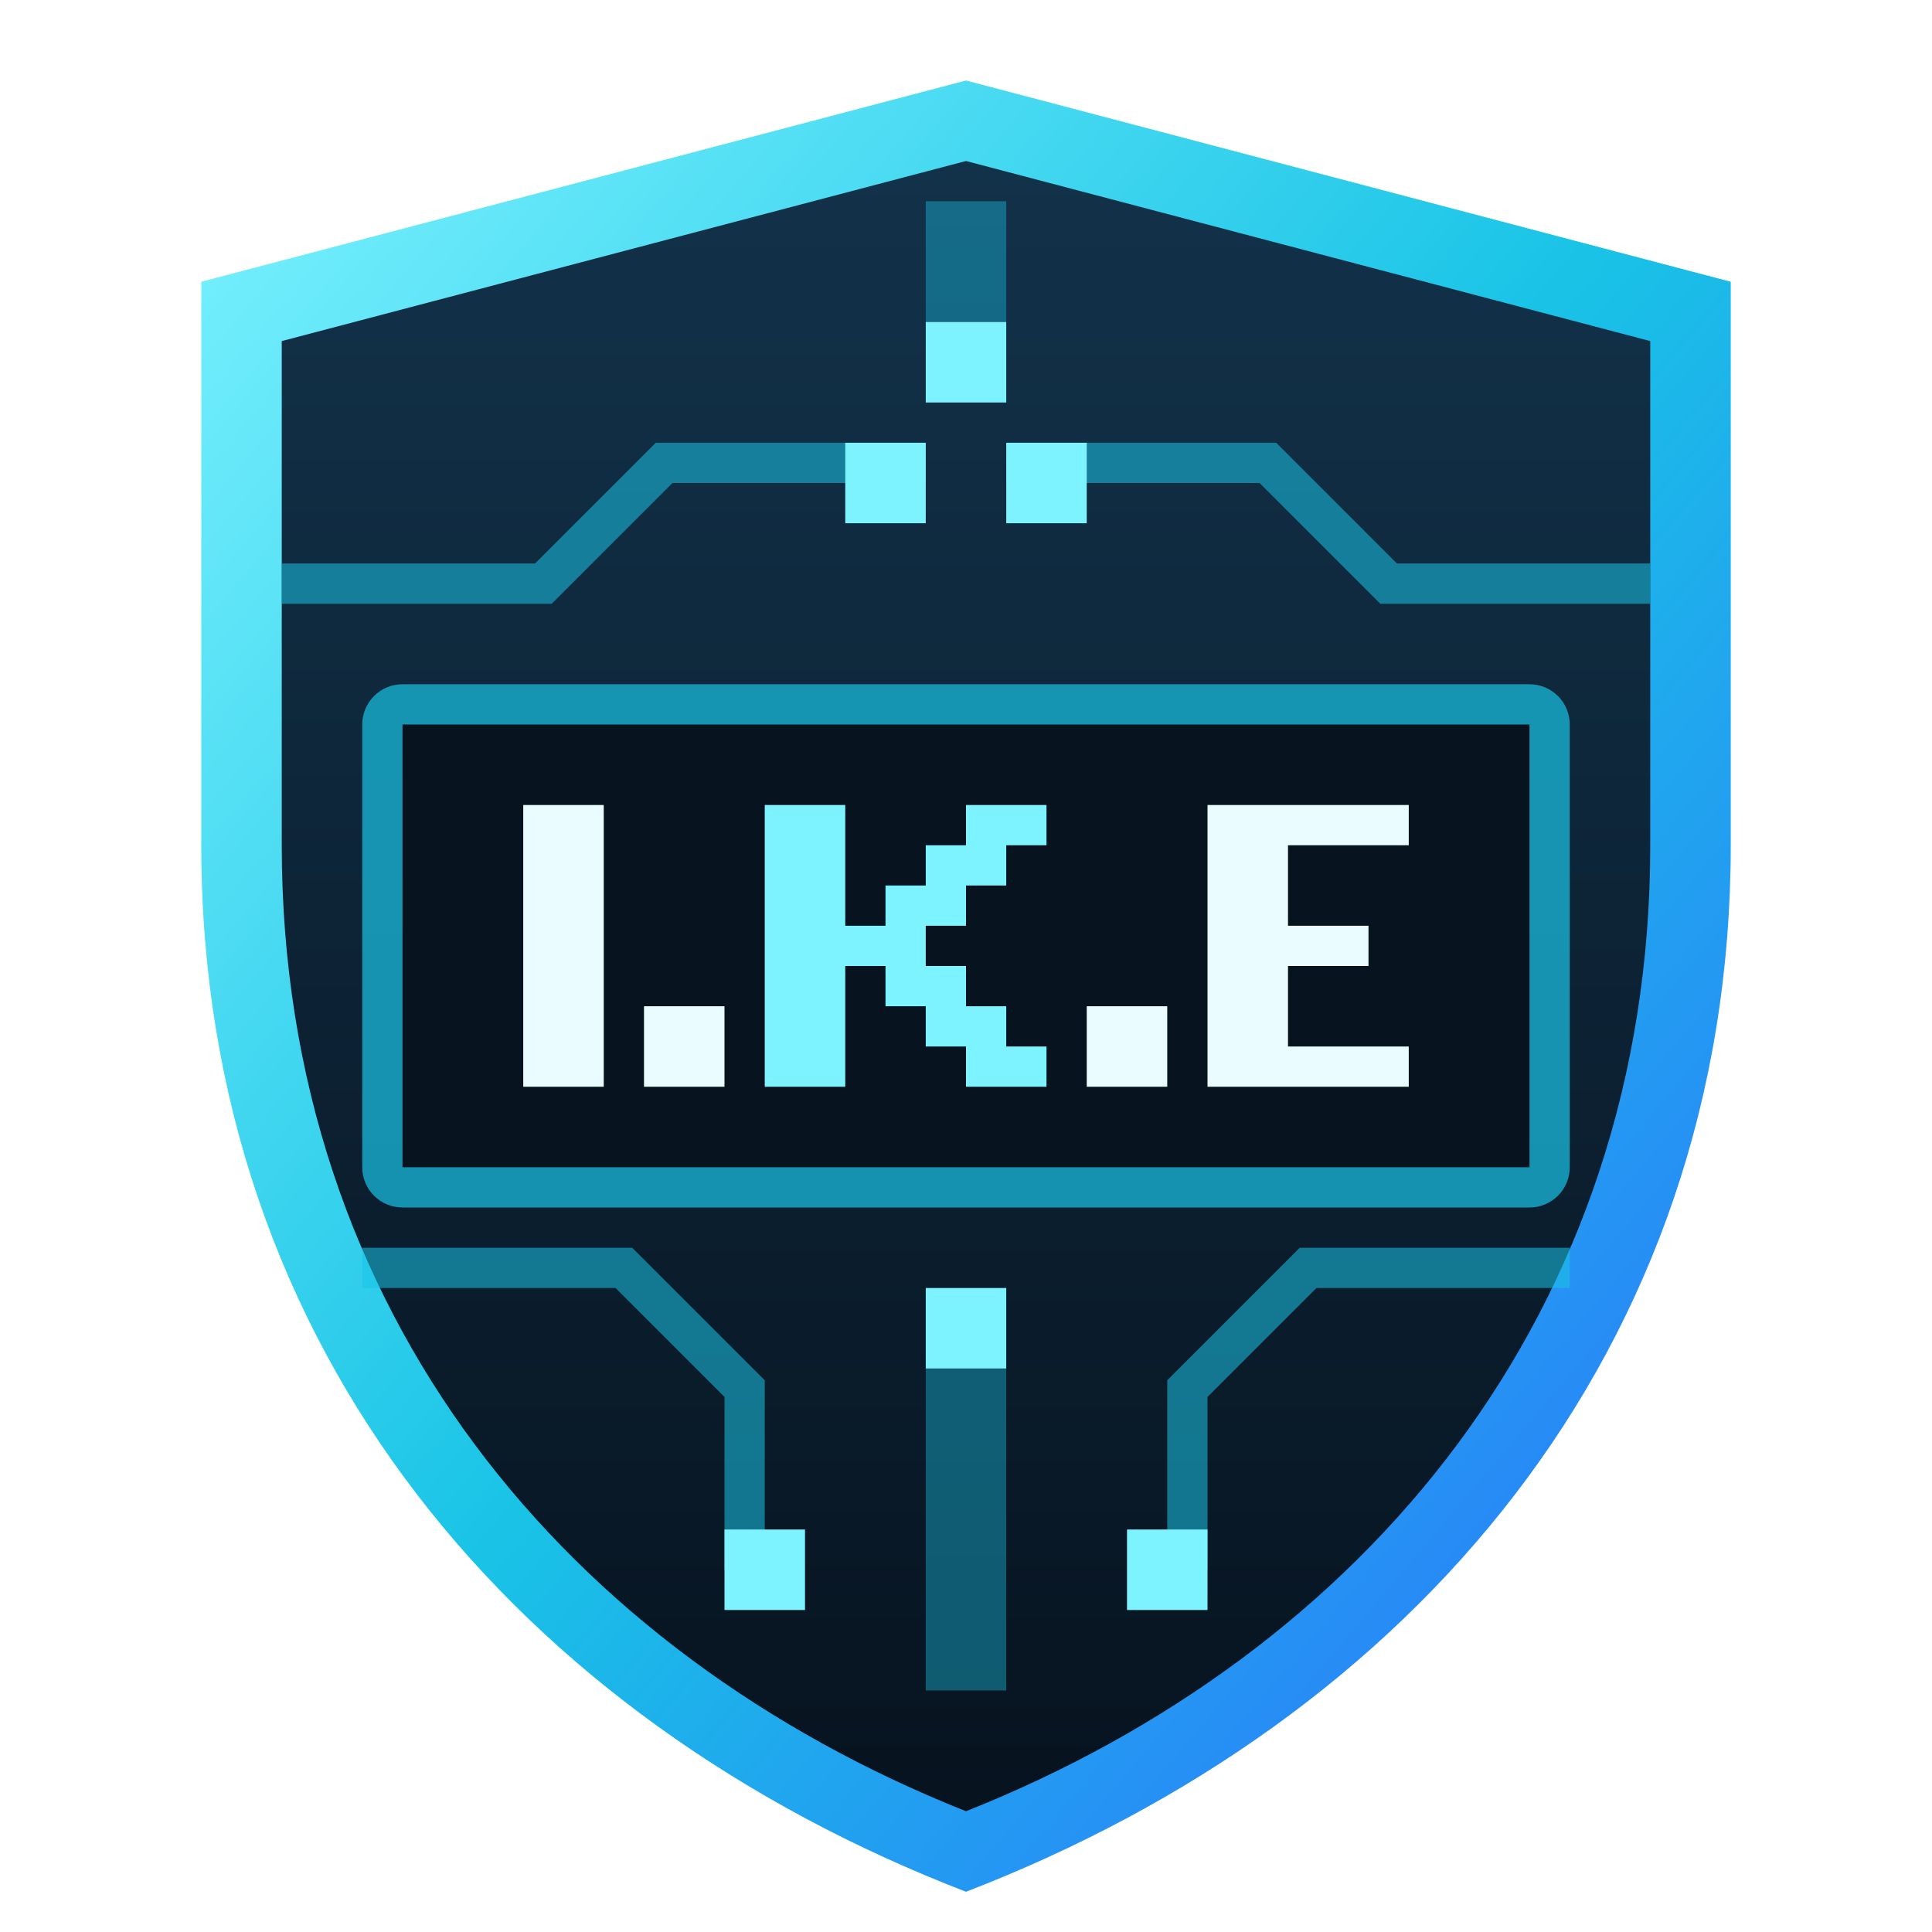
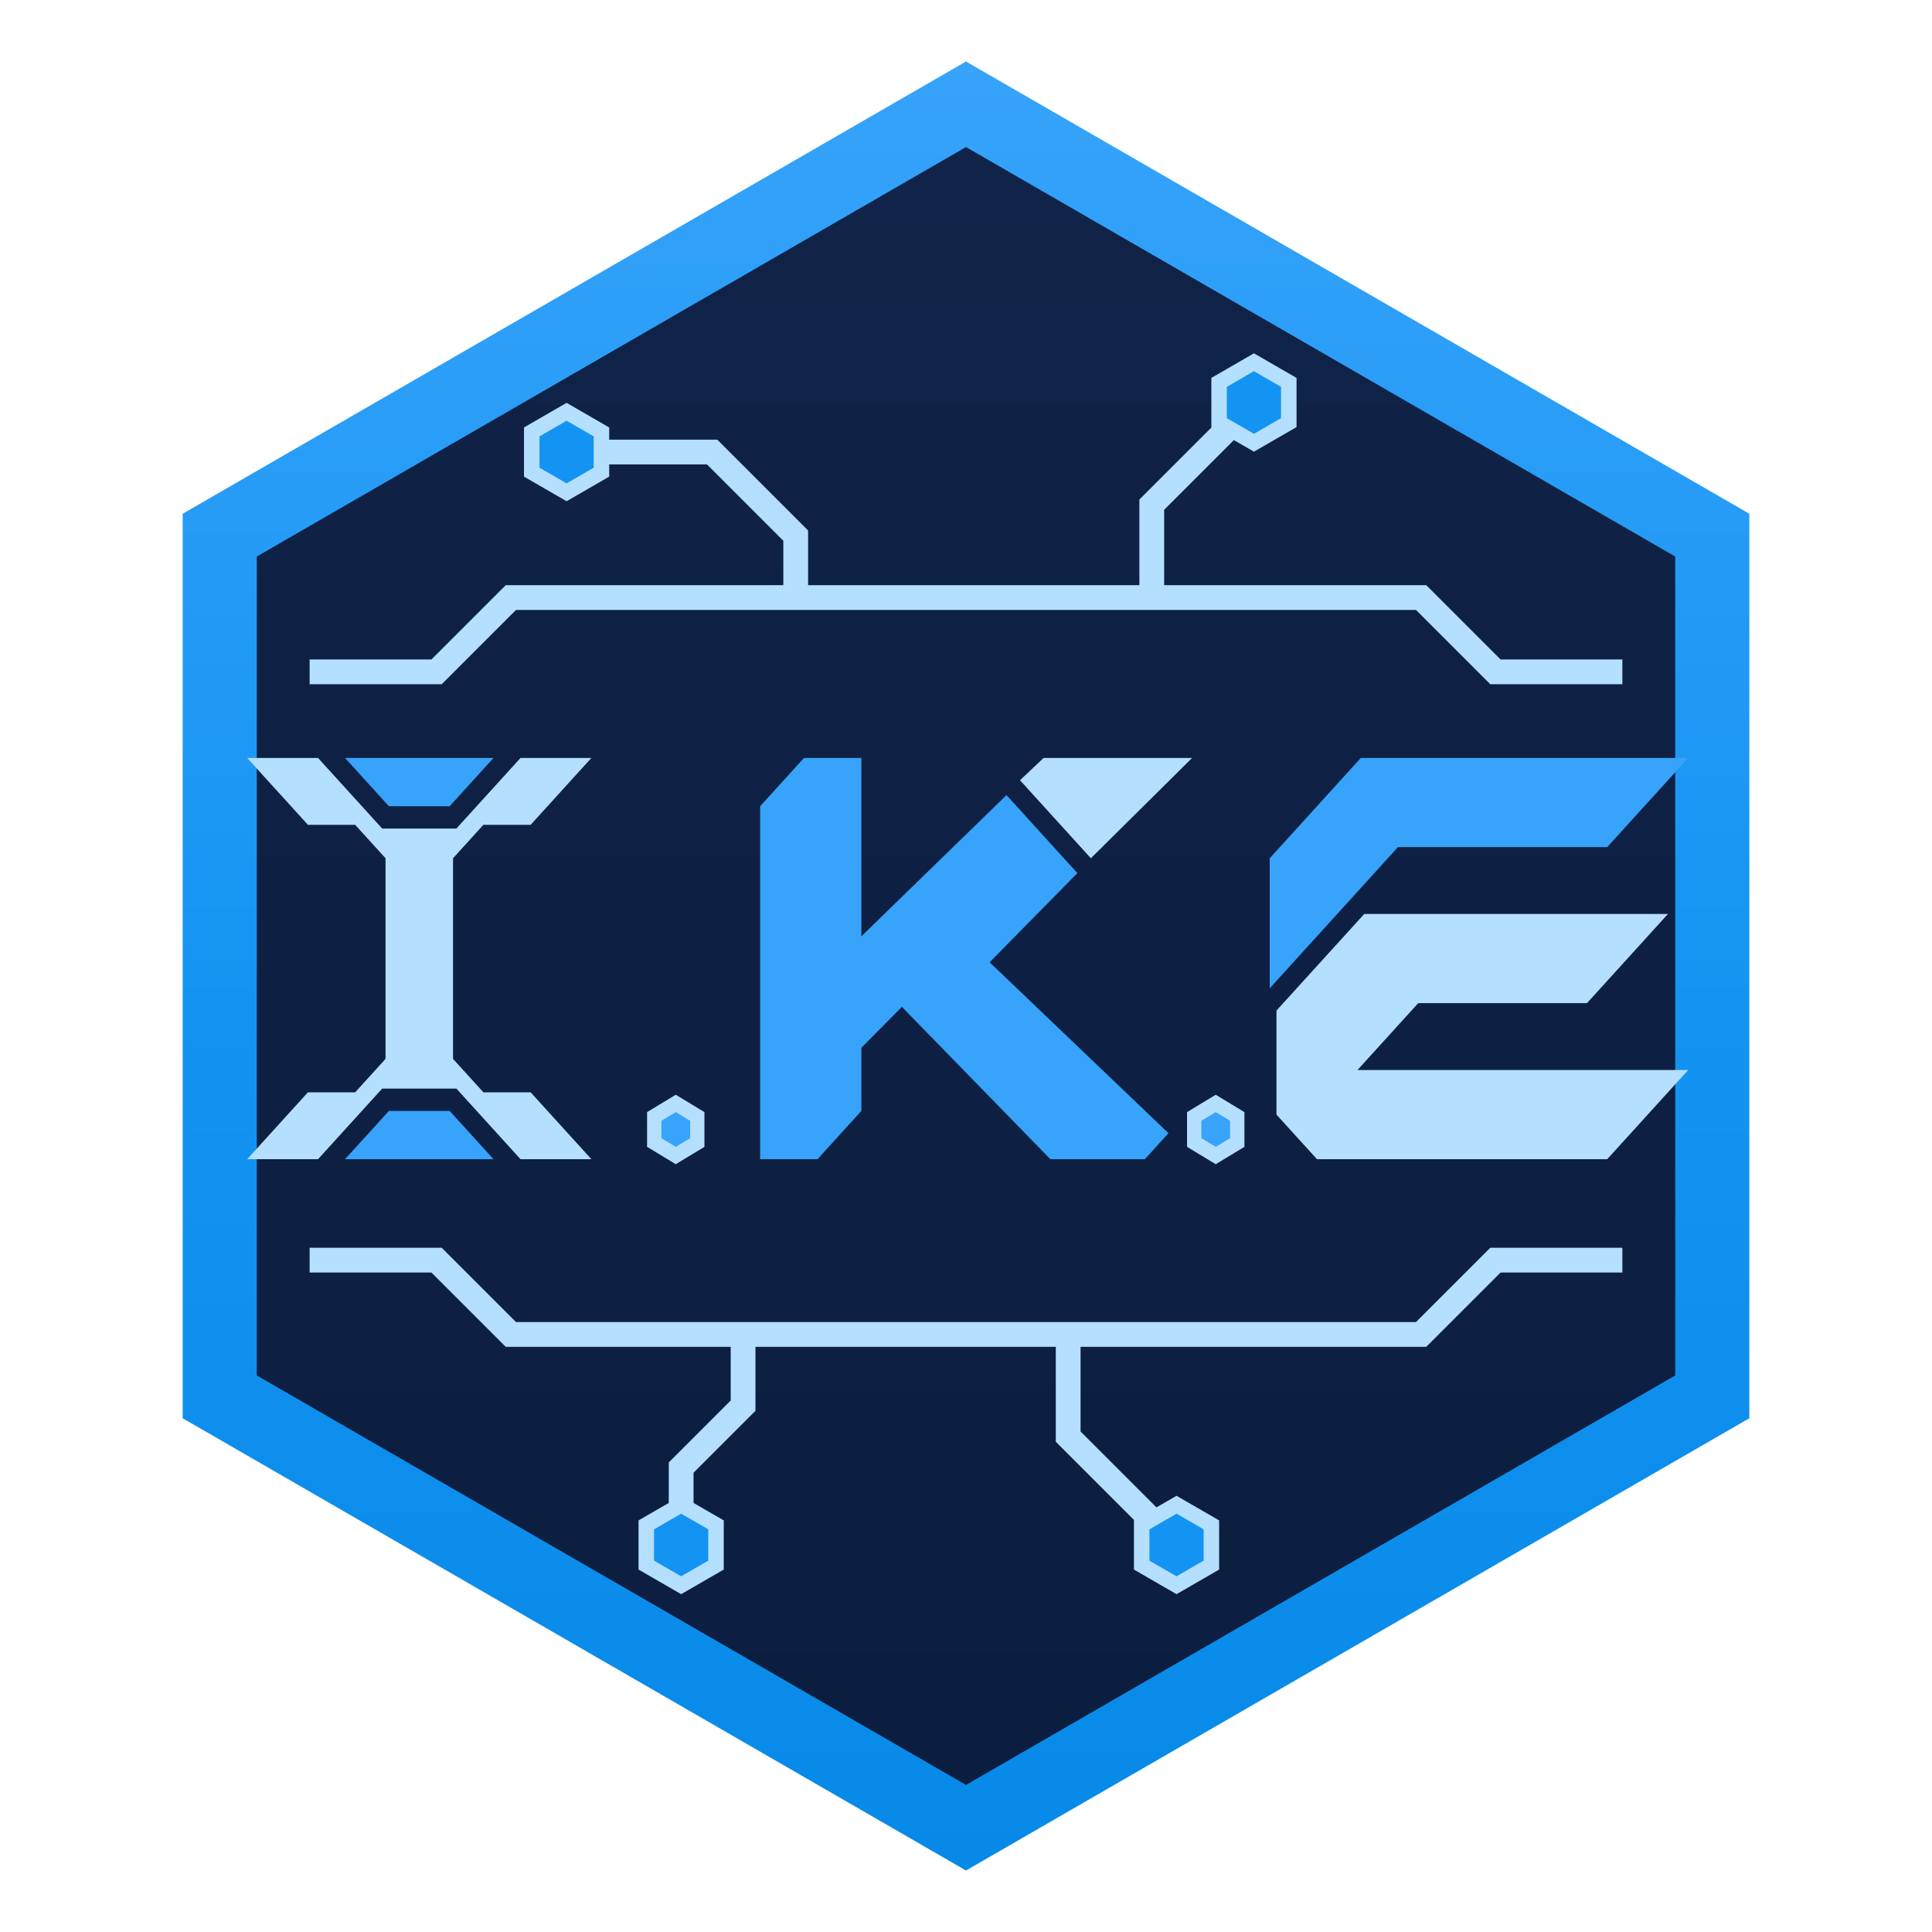
- <svg xmlns="http://www.w3.org/2000/svg" viewBox="0 0 48 48" width="48" height="48">
+ <svg xmlns="http://www.w3.org/2000/svg" width="48" height="48" viewBox="0 0 624 624">
  <defs>
-     <linearGradient id="body" x1="0" y1="0" x2="0" y2="1">
-       <stop offset="0" stop-color="#12324a" />
-       <stop offset="1" stop-color="#07131f" />
+     <linearGradient id="cyan" x1="0" y1="0" x2="0" y2="1">
+       <stop offset="0" stop-color="#C6E8FF" />
+       <stop offset=".52" stop-color="#B4DFFF" />
+       <stop offset="1" stop-color="#A3CFEF" />
    </linearGradient>
-     <linearGradient id="edge" x1="0" y1="0" x2="1" y2="1">
-       <stop offset="0" stop-color="#7df3ff" />
-       <stop offset="0.5" stop-color="#19c3e6" />
-       <stop offset="1" stop-color="#2f6bff" />
+     <linearGradient id="cyan-rev" x1="0" y1="1" x2="0" y2="0">
+       <stop offset="0" stop-color="#C6E8FF" />
+       <stop offset=".52" stop-color="#B4DFFF" />
+       <stop offset="1" stop-color="#A3CFEF" />
+     </linearGradient>
+     <linearGradient id="blue" x1="0" y1="0" x2="0" y2="1">
+       <stop offset="0" stop-color="#37A3FA" />
+       <stop offset=".52" stop-color="#1494F2" />
+       <stop offset="1" stop-color="#0789E8" />
+     </linearGradient>
+     <linearGradient id="blue-rev" x1="0" y1="1" x2="0" y2="0">
+       <stop offset="0" stop-color="#37A3FA" />
+       <stop offset=".52" stop-color="#1494F2" />
+       <stop offset="1" stop-color="#0789E8" />
+     </linearGradient>
+     <linearGradient id="navy" x1="0" y1="0" x2="0" y2="1">
+       <stop offset="0" stop-color="#102348" />
+       <stop offset=".52" stop-color="#0D2043" />
+       <stop offset="1" stop-color="#0C1E40" />
+     </linearGradient>
+     <linearGradient id="navy-rev" x1="0" y1="1" x2="0" y2="0">
+       <stop offset="0" stop-color="#102348" />
+       <stop offset=".52" stop-color="#0D2043" />
+       <stop offset="1" stop-color="#0C1E40" />
+     </linearGradient>
+     <linearGradient id="edge-light" x1="0" y1="0" x2="0" y2="1">
+       <stop offset="0" stop-color="#D8FCFF" stop-opacity=".55" />
+       <stop offset=".18" stop-color="#D8FCFF" stop-opacity=".27" />
+       <stop offset=".55" stop-color="#D8FCFF" stop-opacity=".06" />
+       <stop offset="1" stop-color="#D8FCFF" stop-opacity="0" />
+     </linearGradient>
+     <linearGradient id="edge-light-rev" x1="0" y1="1" x2="0" y2="0">
+       <stop offset="0" stop-color="#D8FCFF" stop-opacity=".55" />
+       <stop offset=".18" stop-color="#D8FCFF" stop-opacity=".27" />
+       <stop offset=".55" stop-color="#D8FCFF" stop-opacity=".06" />
+       <stop offset="1" stop-color="#D8FCFF" stop-opacity="0" />
+     </linearGradient>
+     <clipPath id="inset-1">
+       <path d="M312 19.861 L409 75.864 L409 104 L440 130 L400 106 L400 93.762 L312 42.955 L224 93.762 L224 106 L184 130 L215 104 L215 75.864 Z" />
+     </clipPath>
+     <clipPath id="inset-2">
+       <path d="M207 80.483 L207 103.577 L145 139.372 L134 122.629 Z" />
+     </clipPath>
+     <clipPath id="inset-3">
+       <path d="M417 80.483 L417 103.577 L479 139.372 L490 122.629 Z" />
+     </clipPath>
+     <clipPath id="inset-4">
+       <path d="M129 125.516 L140 142.259 L79 177.477 L79 228 L59 241 L59 165.93 Z" />
+     </clipPath>
+     <clipPath id="inset-5">
+       <path d="M495 125.516 L484 142.259 L545 177.477 L545 228 L565 241 L565 165.93 Z" />
+     </clipPath>
+     <clipPath id="inset-6">
+       <path d="M312 19.861 L409 75.864 L409 104 L440 130 L400 106 L400 93.762 L312 42.955 L224 93.762 L224 106 L184 130 L215 104 L215 75.864 Z" />
+     </clipPath>
+     <clipPath id="inset-7">
+       <path d="M207 80.483 L207 103.577 L145 139.372 L134 122.629 Z" />
+     </clipPath>
+     <clipPath id="inset-8">
+       <path d="M417 80.483 L417 103.577 L479 139.372 L490 122.629 Z" />
+     </clipPath>
+     <clipPath id="inset-9">
+       <path d="M129 125.516 L140 142.259 L79 177.477 L79 228 L59 241 L59 165.93 Z" />
+     </clipPath>
+     <clipPath id="inset-10">
+       <path d="M495 125.516 L484 142.259 L545 177.477 L545 228 L565 241 L565 165.93 Z" />
+     </clipPath>
+     <clipPath id="inset-11">
+       <path d="M59 251 L79 238 L79 386 L59 373 Z" />
+     </clipPath>
+     <clipPath id="inset-12">
+       <path d="M565 251 L545 238 L545 386 L565 373 Z" />
+     </clipPath>
+     <clipPath id="inset-13">
+       <path d="M288 82 304 91V109L288 118 272 109V91Z" />
+     </clipPath>
+     <clipPath id="inset-14">
+       <path d="M184 147 197 154V169L184 177 171 169V154Z" />
+     </clipPath>
+     <clipPath id="inset-15">
+       <path d="M408 128 421 135V150L408 158 395 150V135Z" />
+     </clipPath>
+     <clipPath id="inset-16">
+       <path d="M158 227 169 216H190L179 227Z M445 227 434 216H455L466 227Z" />
+     </clipPath>
+     <clipPath id="inset-17">
+       <path d="M188 227 199 216H208L197 227Z M207 227 218 216H227L216 227Z M228 227 236 220H388L396 227Z M408 227 397 216H406L417 227Z M427 227 416 216H425L436 227Z" />
+     </clipPath>
+     <clipPath id="inset-18">
+       <path d="M350 82 366 91V109L350 118 334 109V91Z" />
+     </clipPath>
+     <clipPath id="inset-19">
+       <path d="M228 116 241 123V138L228 146 215 138V123Z" />
+     </clipPath>
+     <clipPath id="inset-20">
+       <path d="M444 161 457 168V183L444 191 431 183V168Z" />
+     </clipPath>
+     <clipPath id="inset-21">
+       <path d="M158 227 169 216H190L179 227Z M445 227 434 216H455L466 227Z" />
+     </clipPath>
+     <clipPath id="inset-22">
+       <path d="M188 227 199 216H208L197 227Z M207 227 218 216H227L216 227Z M228 227 236 220H388L396 227Z M408 227 397 216H406L417 227Z M427 227 416 216H425L436 227Z" />
+     </clipPath>
+     <clipPath id="clip-i-stem-wings">
+       <path d="M103 252 H124 L143 271 H165 L184 252 H205 L187 270 H173 L164 279 V333 L173 342 H187 L205 360 H184 L165 341 H143 L124 360 H103 L121 342 H135 L144 333 V279 L135 270 H121 Z" />
+     </clipPath>
+     <clipPath id="clip-i-trapezoid-top">
+       <path d="M132 252 H176 L163 265 H145 Z" />
+     </clipPath>
+     <clipPath id="clip-i-trapezoid-bottom">
+       <path d="M145 347 H163 L176 360 H132 Z" />
+     </clipPath>
+     <clipPath id="clip-k-main">
+       <path d="M248 265 261 252H278V300L321 262 342 283 316 307 369 353 362 360H334L290 319 278 330V347L265 360H248Z" />
+     </clipPath>
+     <clipPath id="clip-k-tip">
+       <path d="M325 258 332 252H376L346 279Z" />
+     </clipPath>
+     <clipPath id="clip-e-top">
+       <path d="M429 252 H526 L502 276 H440 L402 314 V279 Z" />
+     </clipPath>
+     <clipPath id="clip-e-main">
+       <path d="M430 294 H520 L496 318 H446 L428 336 H526 L502 360 H416 L404 348 V320 Z" />
+     </clipPath>
+     <clipPath id="clip-dot-left">
+       <path d="M226 342.65 L234.5 347.325 L234.5 356.675 L226 361.35 L217.5 356.675 L217.5 347.325 Z" />
+     </clipPath>
+     <clipPath id="clip-dot-inset-left">
+       <path d="M226 347.325 L230.25 349.663 L230.25 354.337 L226 356.675 L221.75 354.337 L221.75 349.663 Z" />
+     </clipPath>
+     <clipPath id="clip-dot-right">
+       <path d="M388 342.65 L396.5 347.325 L396.5 356.675 L388 361.35 L379.5 356.675 L379.5 347.325 Z" />
+     </clipPath>
+     <clipPath id="clip-dot-inset-right">
+       <path d="M388 347.325 L392.25 349.663 L392.25 354.337 L388 356.675 L383.75 354.337 L383.75 349.663 Z" />
+     </clipPath>
+     <clipPath id="regular-hex-perimeter">
+       <path d="M312 19.861 L565 165.93 L565 458.07 L312 604.139 L59 458.07 L59 165.93 Z" />
+     </clipPath>
+     <linearGradient id="titanium-letters" x1="0" y1="0" x2="0" y2="1">
+       <stop offset="0" stop-color="#E2EAF1" />
+       <stop offset=".52" stop-color="#D1DCE5" />
+       <stop offset="1" stop-color="#C3CED8" />
    </linearGradient>
  </defs>
-   <path d="M24 2 L43 7 V21 C43 33.584 35.058 42.736 24 47 C12.942 42.736 5 33.584 5 21 V7 Z" fill="url(#edge)" />
-   <path d="M24 4 L41 8.474 V21 C41 32.616 33.894 41.064 24 45 C14.106 41.064 7 32.616 7 21 V8.474 Z" fill="url(#body)" />
-   <g fill="none" stroke="#19c3e6" stroke-width="1" stroke-linecap="square" opacity="0.55">
-     <path d="M7.5 14.5 L13.5 14.5 L16.5 11.5 L22.5 11.5" />
-     <path d="M40.5 14.5 L34.5 14.5 L31.5 11.5 L25.5 11.5" />
-     <path d="M9.5 31.5 L15.5 31.5 L18.5 34.5 L18.5 38.5" />
-     <path d="M38.5 31.5 L32.5 31.5 L29.5 34.5 L29.5 38.5" />
+   <polygon points="312,19.861 565,165.93 565,458.07 312,604.139 59,458.07 59,165.93" fill="url(#blue)" />
+   <polygon points="312,47.5 541.064,179.75 541.064,444.25 312,576.5 82.936,444.25 82.936,179.75" fill="url(#navy)" />
+   <g fill="none" stroke="#B4DFFF" stroke-width="8" stroke-linejoin="miter">
+     <path d="M100 217H141L165 193H459L483 217H524" />
+     <path d="M257 193V173L230 146H183 M372 193V163L405 130" />
+     <polygon points="183,133 194.258,139.5 194.258,152.5 183,159 171.742,152.5 171.742,139.5" fill="#1494F2" stroke-width="5" />
+     <polygon points="405,117 416.258,123.5 416.258,136.5 405,143 393.742,136.5 393.742,123.5" fill="#1494F2" stroke-width="5" />
  </g>
-   <g fill="#19c3e6" opacity="0.4">
-     <path d="M23 5h2v3h-2Z" />
-     <path d="M23 34h2v8h-2Z" />
+   <g transform="translate(0 624) scale(1 -1)" fill="none" stroke="#B4DFFF" stroke-width="8" stroke-linejoin="miter">
+     <path d="M100 217H141L165 193H459L483 217H524" />
+     <path d="M240 193V170L220 150V125 M345 193V160L380 125" />
+     <polygon points="220,112 231.258,118.5 231.258,131.5 220,138 208.742,131.5 208.742,118.5" fill="#1494F2" stroke-width="5" />
+     <polygon points="380,112 391.258,118.5 391.258,131.5 380,138 368.742,131.5 368.742,118.5" fill="#1494F2" stroke-width="5" />
  </g>
-   <g fill="#7df3ff">
-     <rect x="21" y="11" width="2" height="2" />
-     <rect x="25" y="11" width="2" height="2" />
-     <rect x="18" y="38" width="2" height="2" />
-     <rect x="28" y="38" width="2" height="2" />
-     <rect x="23" y="8" width="2" height="2" />
-     <rect x="23" y="32" width="2" height="2" />
+   <g transform="translate(312 312) scale(1.09 1.2) translate(-312 -312)">
+     <g id="lettering" transform="translate(0 4)">
+       <g id="letter-i" transform="translate(-4 0)">
+         <path id="i-stem-wings" d="M103 252 H124 L143 271 H165 L184 252 H205 L187 270 H173 L164 279 V333 L173 342 H187 L205 360 H184 L165 341 H143 L124 360 H103 L121 342 H135 L144 333 V279 L135 270 H121 Z" fill="#B4DFFF" />
+         <path id="i-trapezoid-top" d="M132 252 H176 L163 265 H145 Z" fill="#37A3FA" />
+         <path id="i-trapezoid-bottom" d="M145 347 H163 L176 360 H132 Z" fill="#37A3FA" />
+       </g>
+       <g id="letter-k" transform="translate(3 0)">
+         <path id="k-main" d="M248 265 261 252H278V300L321 262 342 283 316 307 369 353 362 360H334L290 319 278 330V347L265 360H248Z" fill="#37A3FA" />
+         <path id="k-tip" d="M325 258 332 252H376L346 279Z" fill="#B4DFFF" />
+       </g>
+       <g id="letter-e">
+         <path id="e-top" d="M429 252 H526 L502 276 H440 L402 314 V279 Z" fill="#37A3FA" />
+         <path id="e-main" d="M430 294 H520 L496 318 H446 L428 336 H526 L502 360 H416 L404 348 V320 Z" fill="#B4DFFF" />
+       </g>
+       <path id="dot-left" d="M226 342.65 L234.5 347.325 L234.5 356.675 L226 361.35 L217.5 356.675 L217.5 347.325 Z" fill="#B4DFFF" />
+       <path id="dot-inset-left" d="M226 347.325 L230.25 349.663 L230.25 354.337 L226 356.675 L221.75 354.337 L221.75 349.663 Z" fill="#37A3FA" />
+       <path id="dot-right" d="M388 342.65 L396.5 347.325 L396.5 356.675 L388 361.35 L379.5 356.675 L379.5 347.325 Z" fill="#B4DFFF" transform="translate(-2 0)" />
+       <path id="dot-inset-right" d="M388 347.325 L392.25 349.663 L392.25 354.337 L388 356.675 L383.75 354.337 L383.75 349.663 Z" fill="#37A3FA" transform="translate(-2 0)" />
+     </g>
  </g>
-   <rect x="9" y="17" width="30" height="13" rx="1" fill="#19c3e6" opacity="0.7" />
-   <rect x="10" y="18" width="28" height="11" rx="0" fill="#07131f" />
-   <path id="lettering" fill="#eafcff" d="M13 20h2v7h-2Z M30 20h5v1h-5Z M30 21h2v2h-2Z M30 23h4v1h-4Z M30 24h2v2h-2Z M16 25h2v2h-2Z M27 25h2v2h-2Z M30 26h5v1h-5Z" />
-   <path id="lettering-k" fill="#7df3ff" d="M19 20h2v3h-2Z M24 20h2v1h-2Z M23 21h2v1h-2Z M22 22h2v1h-2Z M19 23h4v1h-4Z M19 24h2v3h-2Z M22 24h2v1h-2Z M23 25h2v1h-2Z M24 26h2v1h-2Z" />
</svg>
